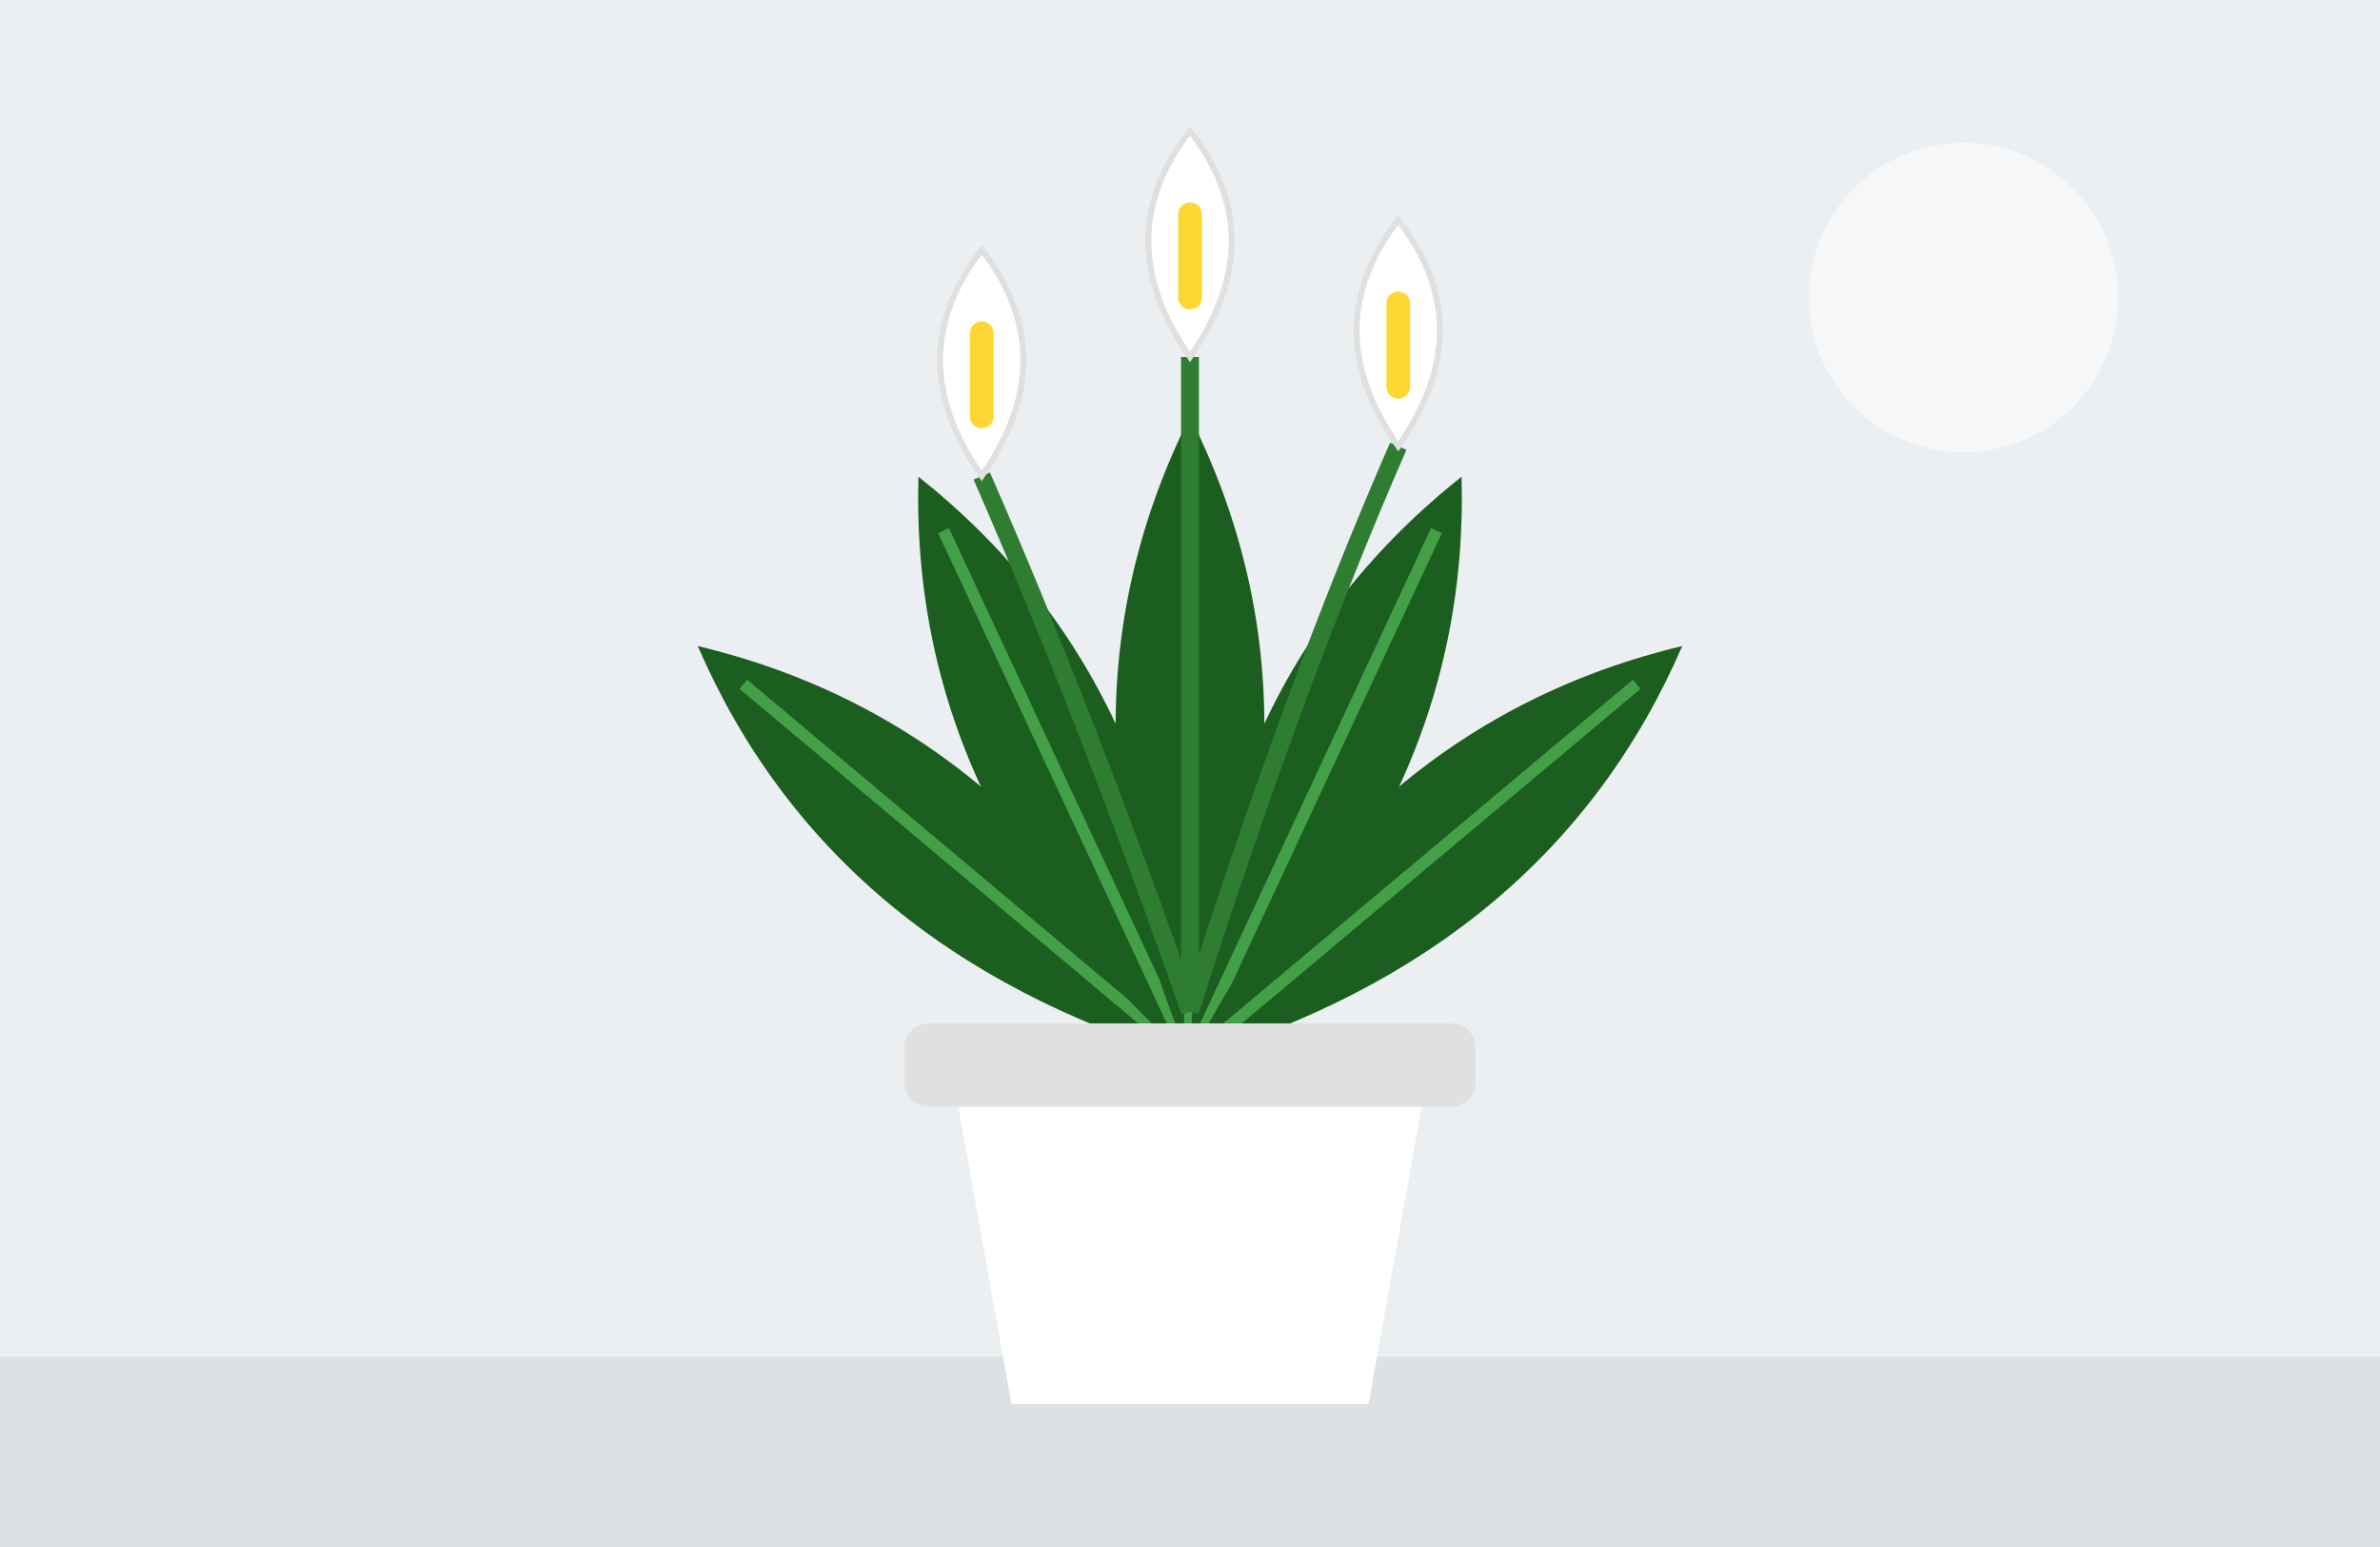
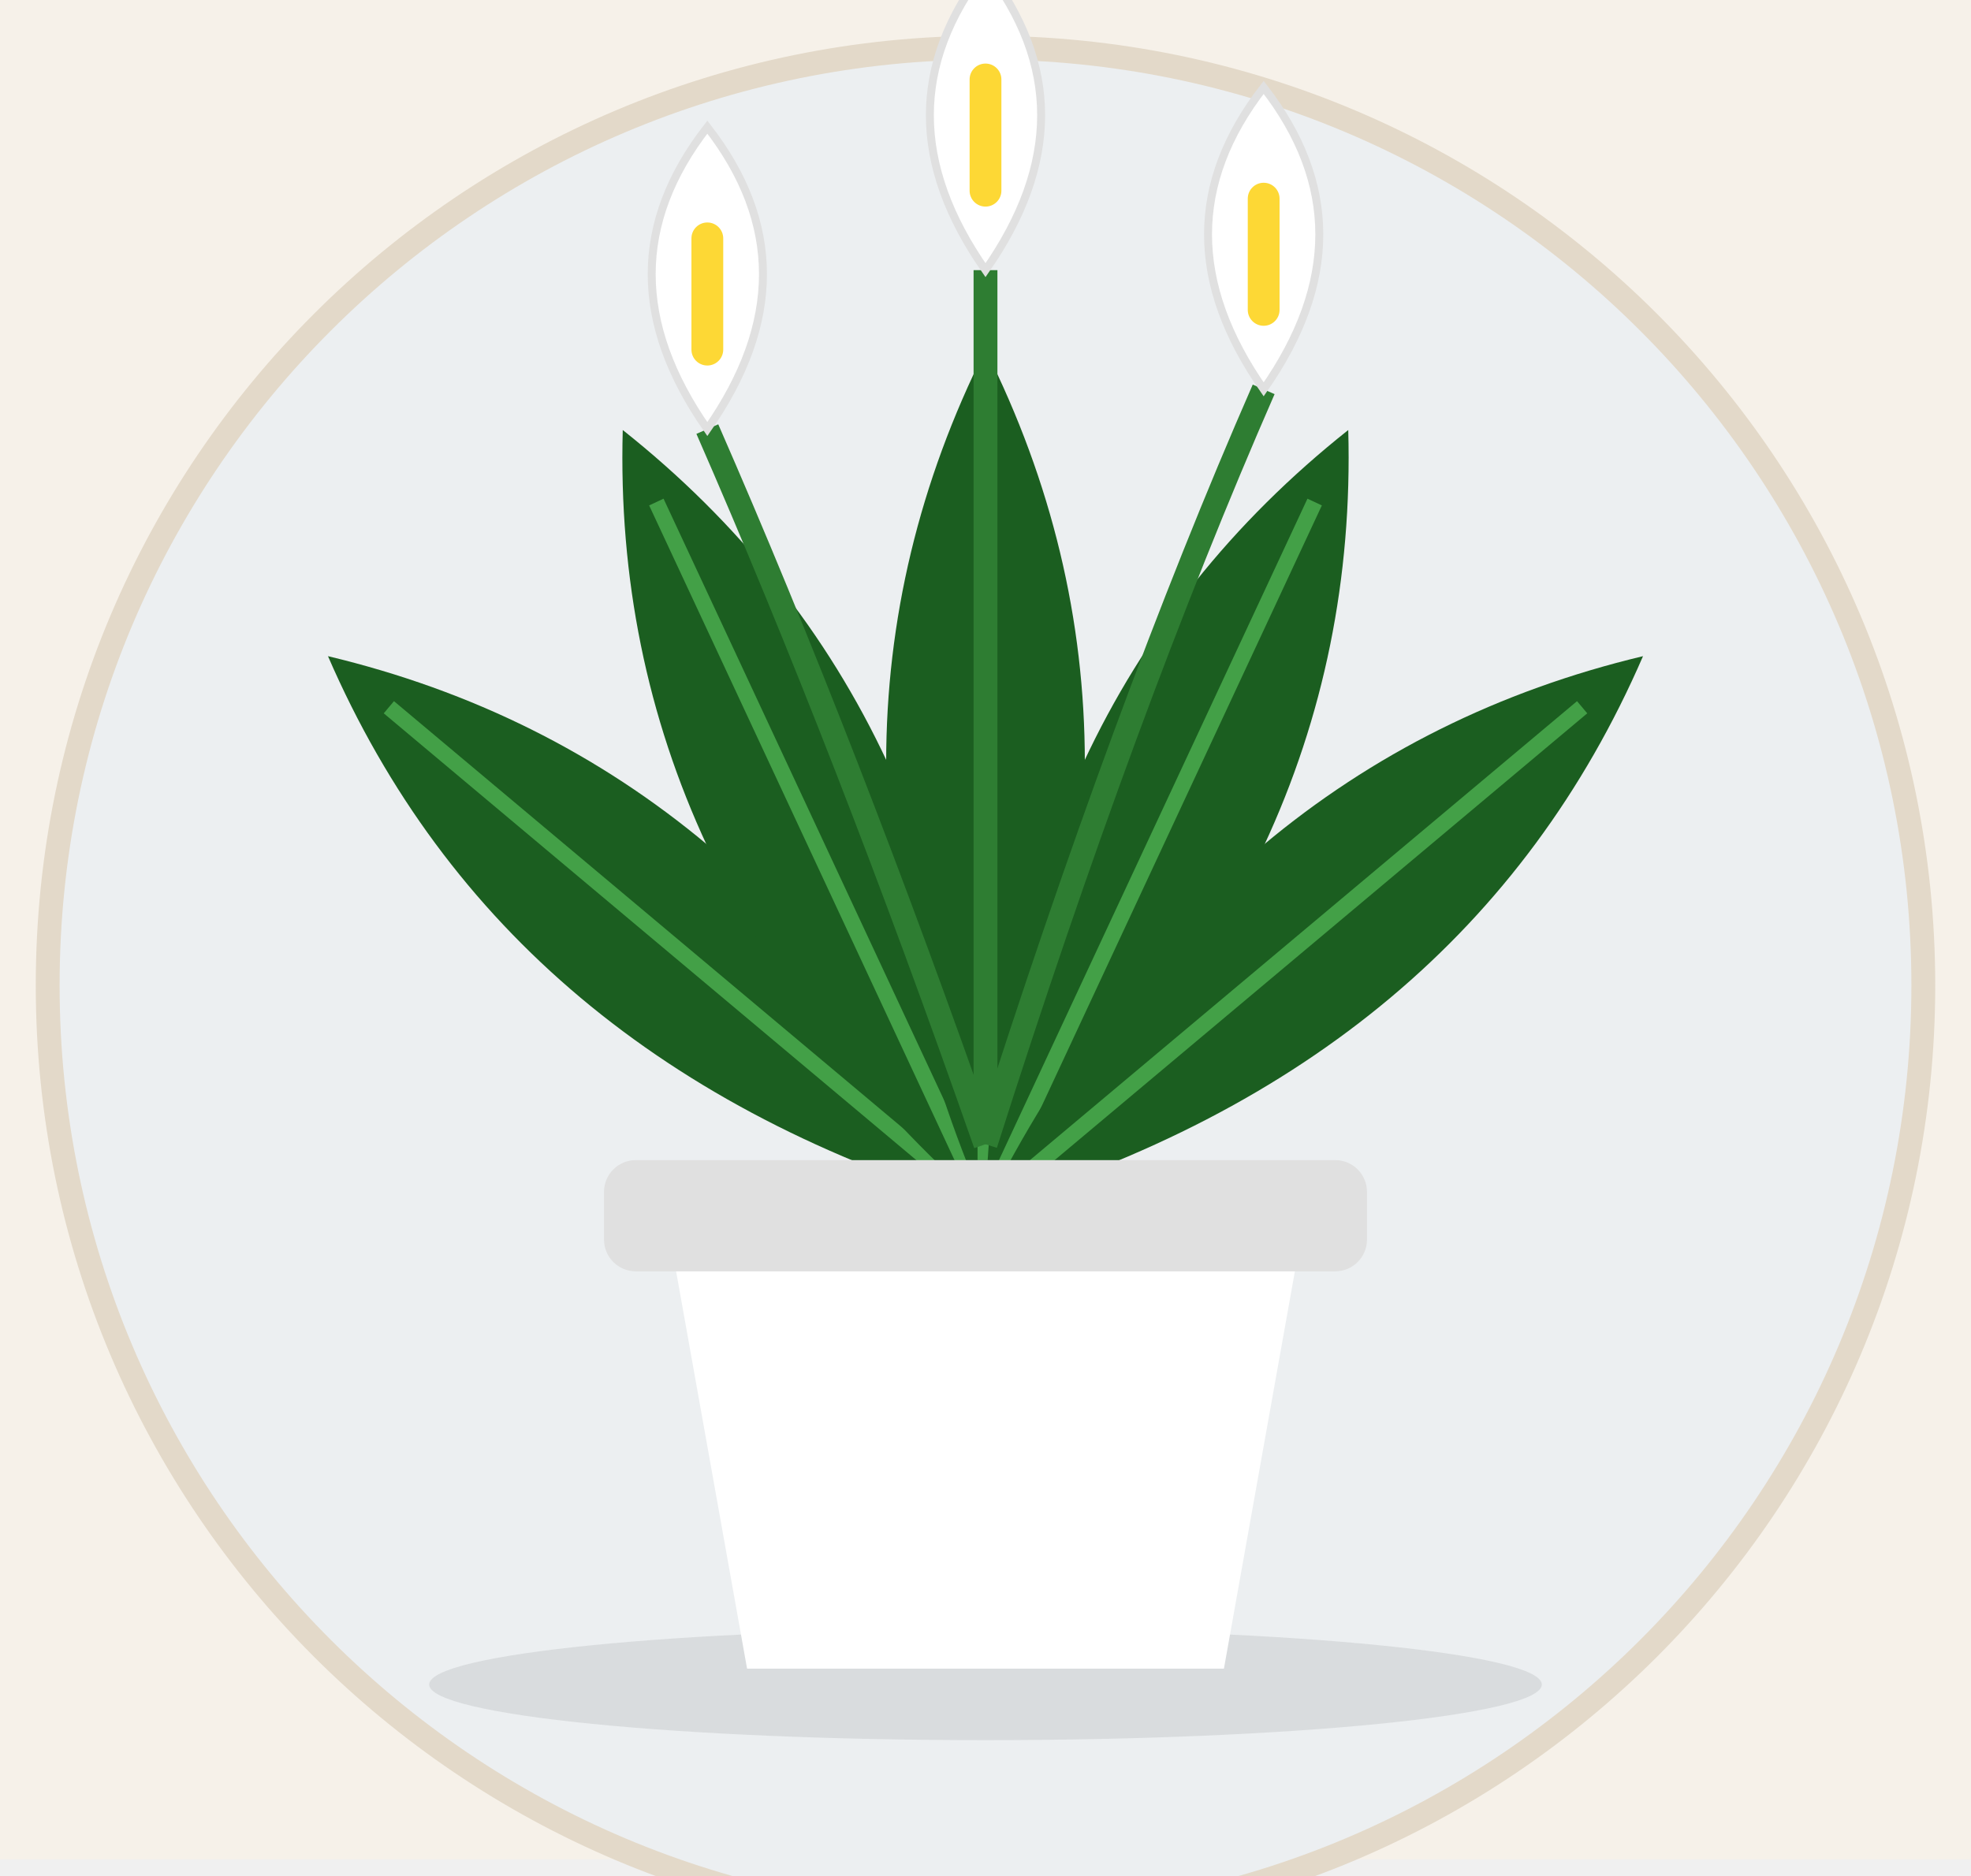
- <svg xmlns="http://www.w3.org/2000/svg" viewBox="0 0 400 260" width="400" height="260">
-   <rect width="400" height="260" fill="#eceff1" />
-   <circle cx="330" cy="50" r="26" fill="#fff" opacity="0.5" />
-   <rect x="0" y="228" width="400" height="32" fill="#000" opacity="0.06" />
+ <svg xmlns="http://www.w3.org/2000/svg" viewBox="76 26 248 236" width="248" height="236">
+   <rect width="400" height="260" fill="#f6f1e9" />
+   <circle cx="200" cy="150" r="118" fill="#eceff1" />
+   <circle cx="200" cy="150" r="118" fill="none" stroke="#e3d9c9" stroke-width="3" />
+   <ellipse cx="200" cy="238" rx="70" ry="7" fill="#000" opacity="0.08" />
  <g transform="rotate(-50 200 178)">
    <path d="M200 178 Q175 120 200 70 Q225 120 200 178 Z" fill="#1b5e20" />
    <path d="M200 172 L200 80" stroke="#43a047" stroke-width="2" />
  </g>
  <g transform="rotate(-25 200 178)">
    <path d="M200 178 Q175 120 200 70 Q225 120 200 178 Z" fill="#1b5e20" />
    <path d="M200 172 L200 80" stroke="#43a047" stroke-width="2" />
  </g>
  <g transform="rotate(0 200 178)">
    <path d="M200 178 Q175 120 200 70 Q225 120 200 178 Z" fill="#1b5e20" />
    <path d="M200 172 L200 80" stroke="#43a047" stroke-width="2" />
  </g>
  <g transform="rotate(25 200 178)">
    <path d="M200 178 Q175 120 200 70 Q225 120 200 178 Z" fill="#1b5e20" />
    <path d="M200 172 L200 80" stroke="#43a047" stroke-width="2" />
  </g>
  <g transform="rotate(50 200 178)">
    <path d="M200 178 Q175 120 200 70 Q225 120 200 178 Z" fill="#1b5e20" />
    <path d="M200 172 L200 80" stroke="#43a047" stroke-width="2" />
  </g>
  <path d="M200 170 Q182.5 120 165 80" stroke="#2e7d32" stroke-width="3" fill="none" />
  <path d="M165 80 Q151 60 165 42 Q179 60 165 80 Z" fill="#fff" stroke="#e0e0e0" />
  <rect x="163" y="54" width="4" height="18" rx="2" fill="#fdd835" />
  <path d="M200 170 Q217.5 115 235 75" stroke="#2e7d32" stroke-width="3" fill="none" />
  <path d="M235 75 Q221 55 235 37 Q249 55 235 75 Z" fill="#fff" stroke="#e0e0e0" />
  <rect x="233" y="49" width="4" height="18" rx="2" fill="#fdd835" />
  <path d="M200 170 Q200.0 100 200 60" stroke="#2e7d32" stroke-width="3" fill="none" />
  <path d="M200 60 Q186 40 200 22 Q214 40 200 60 Z" fill="#fff" stroke="#e0e0e0" />
  <rect x="198" y="34" width="4" height="18" rx="2" fill="#fdd835" />
  <path d="M160 180 L240 180 L230 236 L170 236 Z" fill="#ffffff" />
  <rect x="152" y="172" width="96" height="14" rx="4" fill="#e0e0e0" />
</svg>
